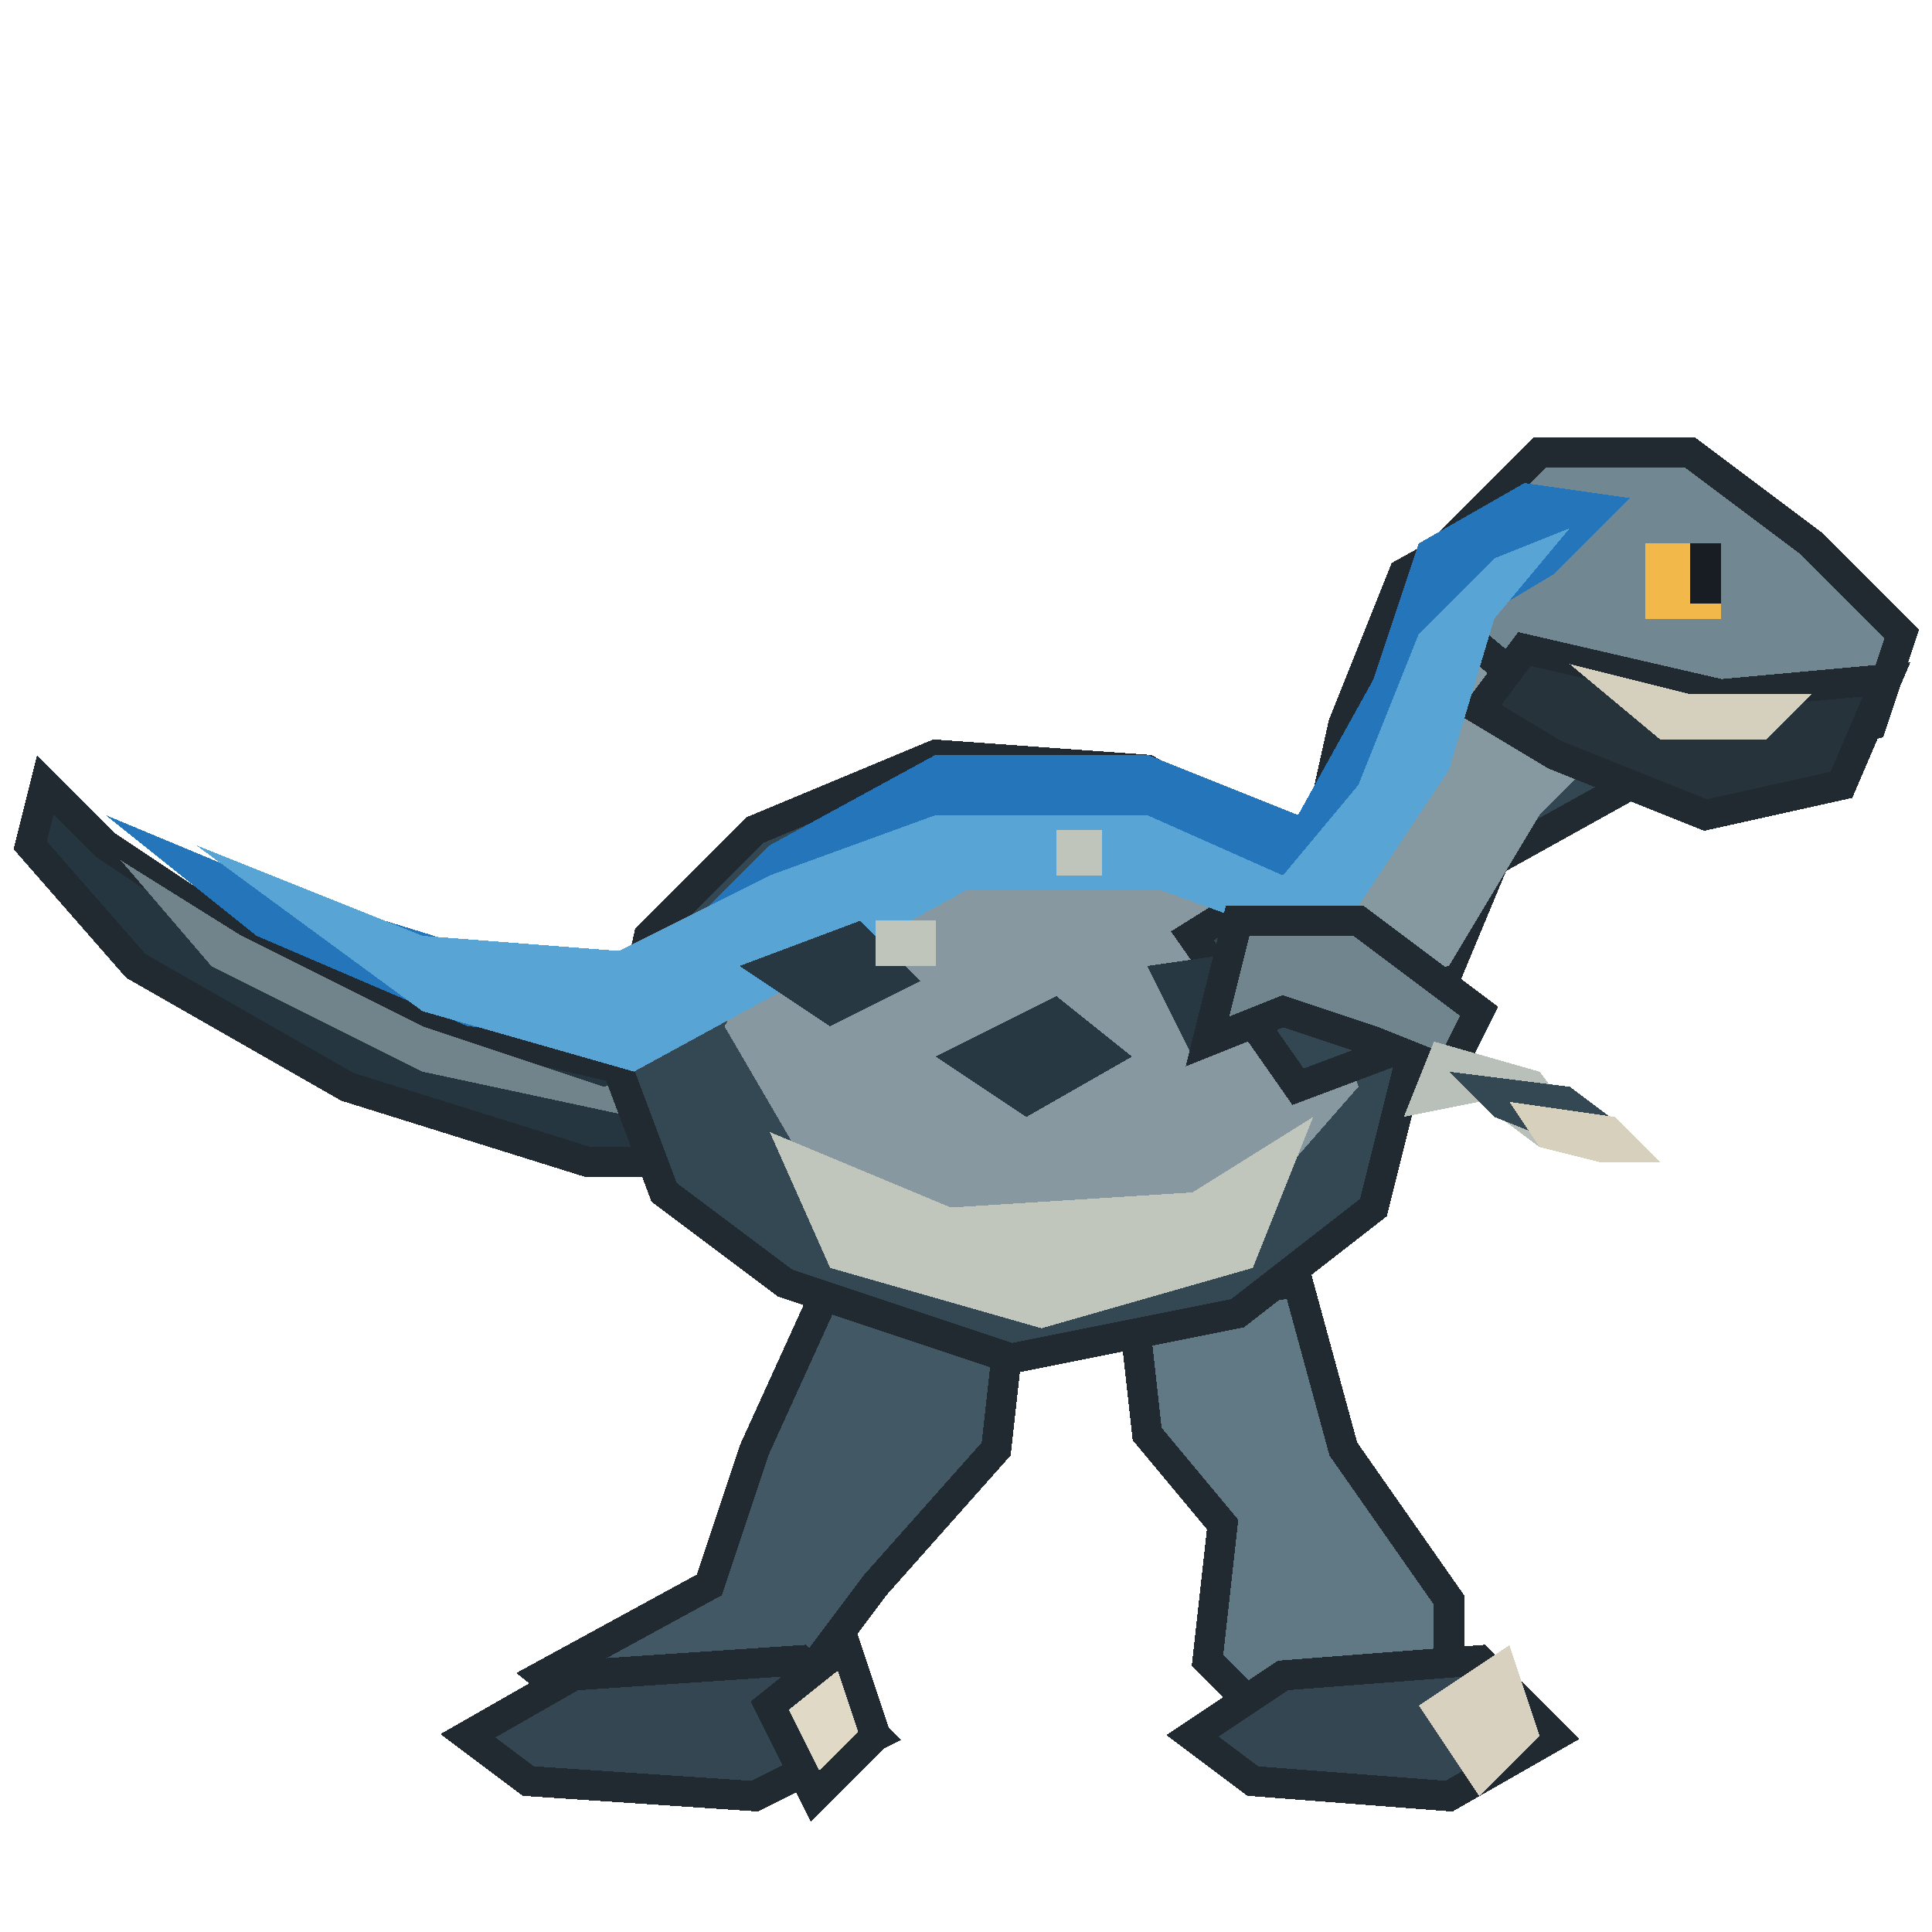
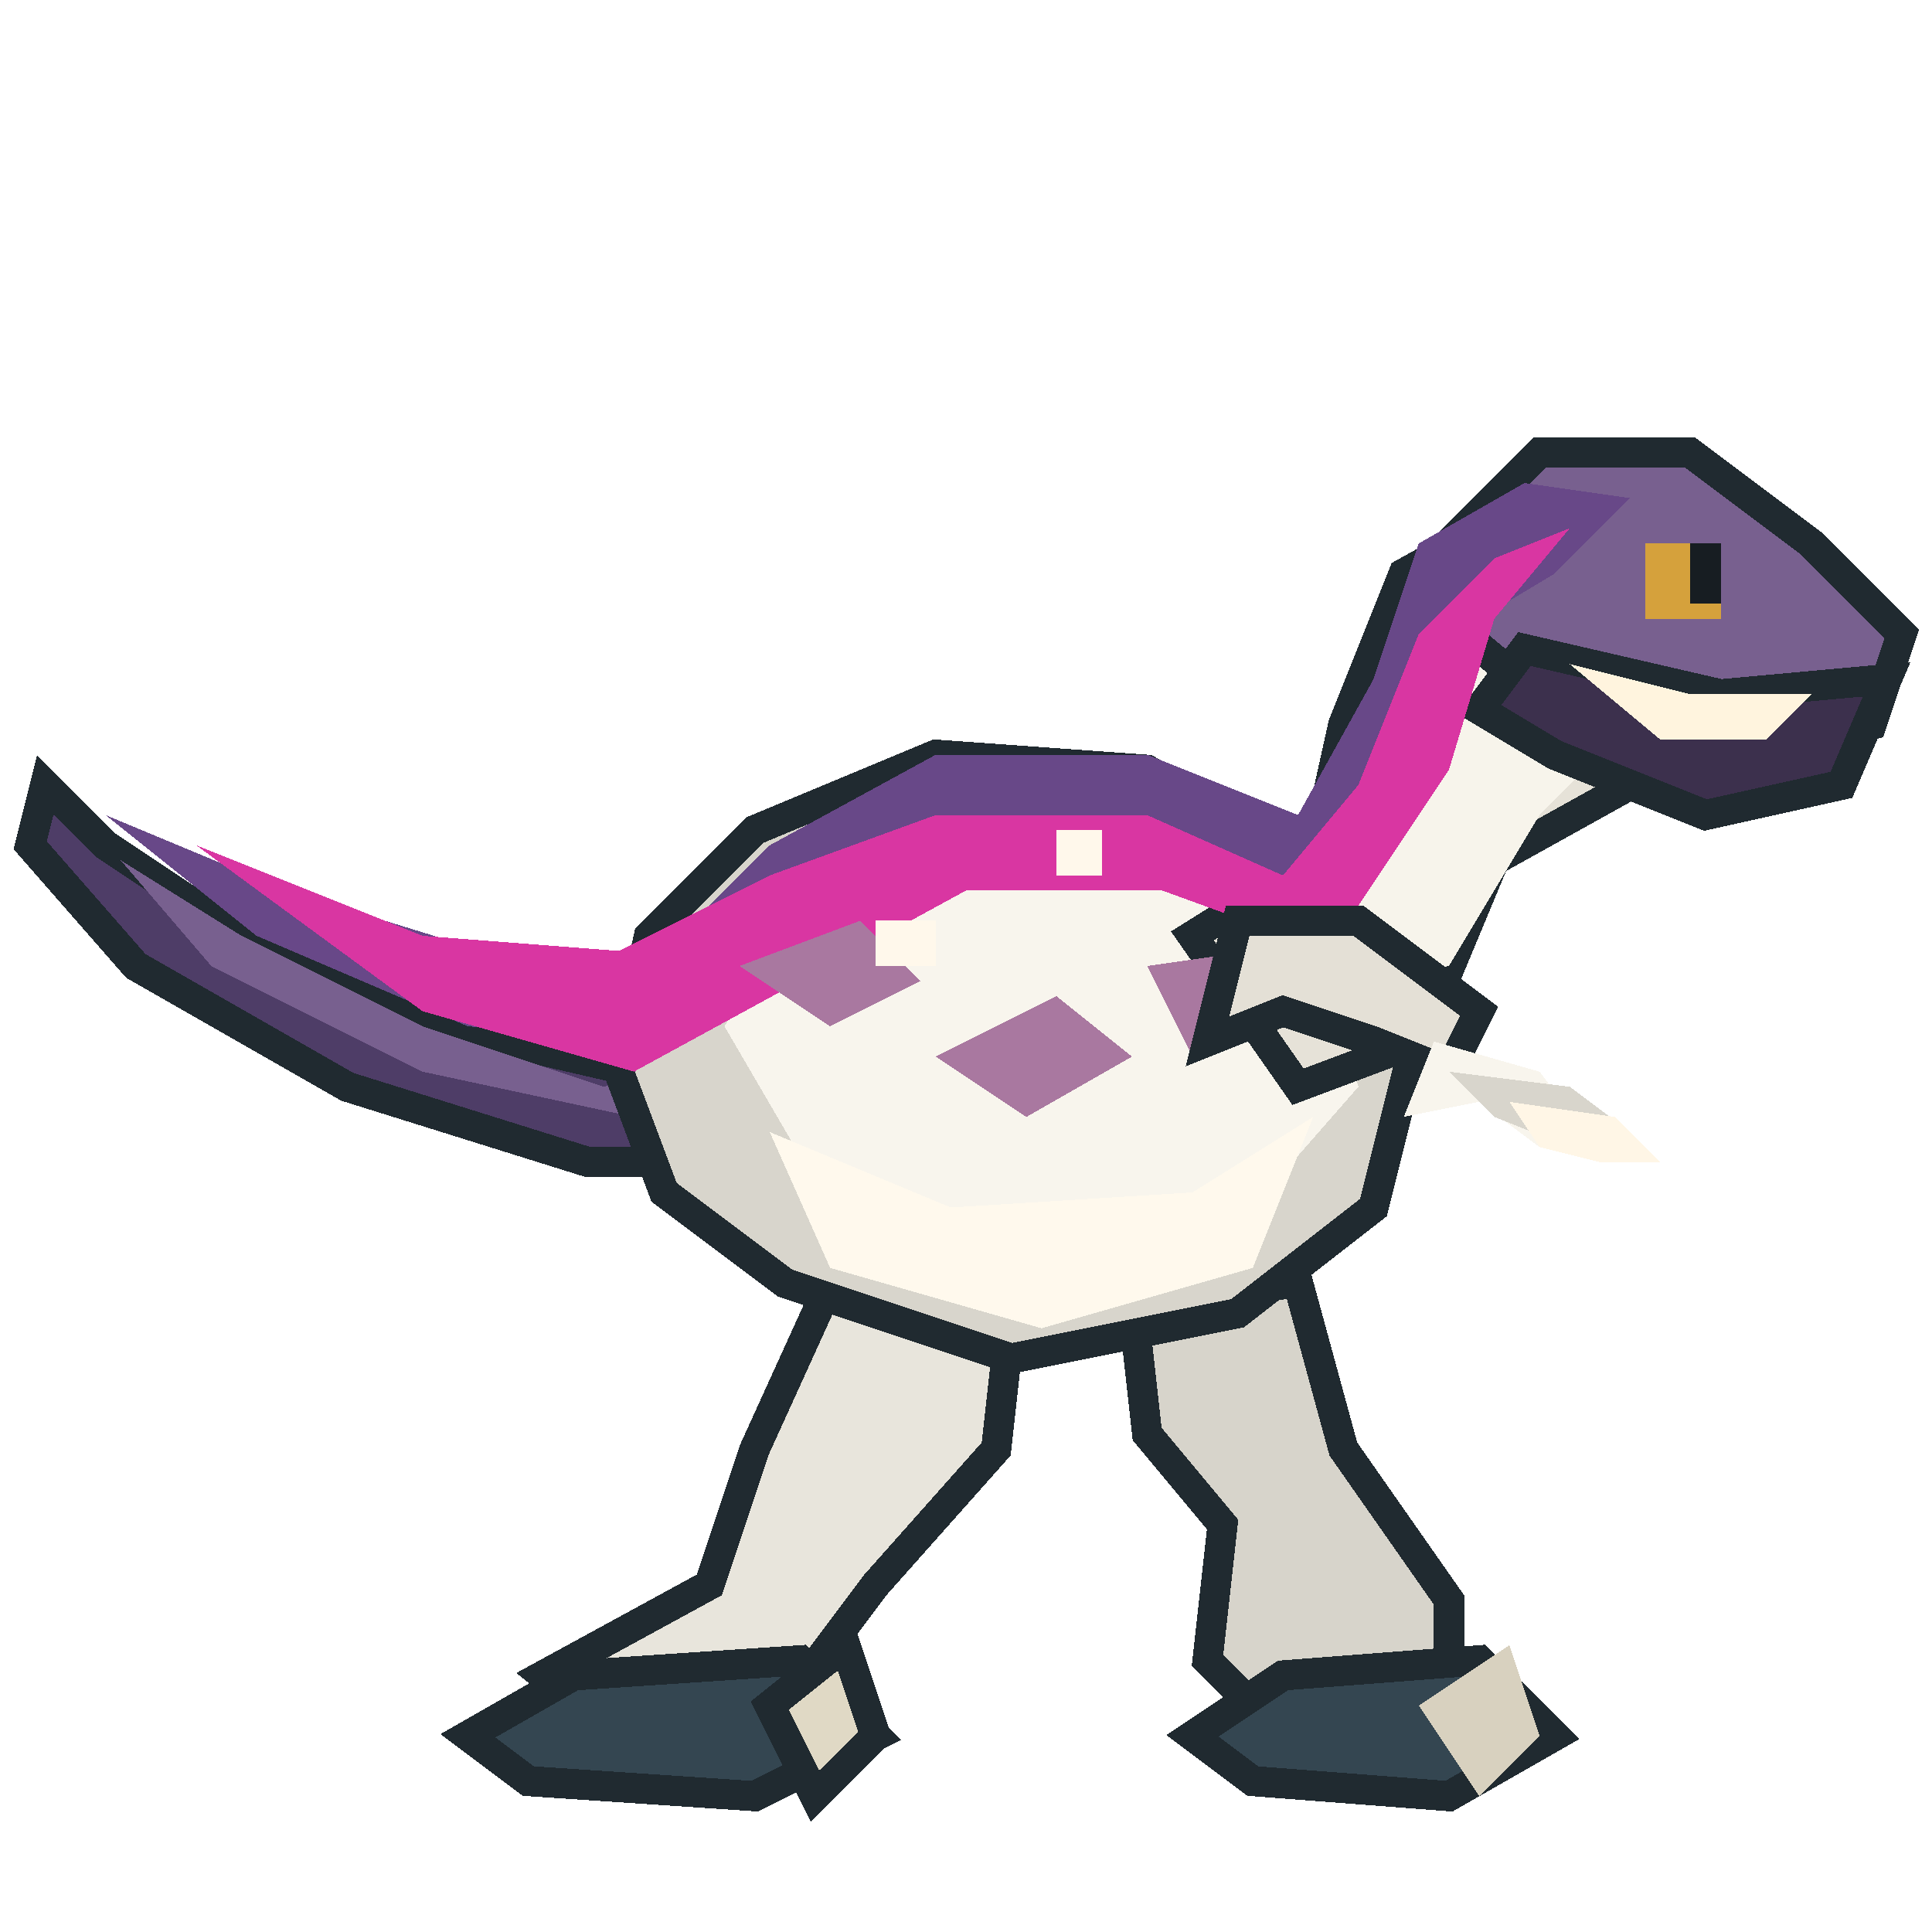
- <svg xmlns="http://www.w3.org/2000/svg" viewBox="0 0 128 128" shape-rendering="crispEdges" role="img" aria-label="Violeta" data-character="Violeta" data-species="Velociraptor" data-age="adult" data-sex="female" data-lineage="Rosa" data-origin="Jurassic World" data-pose="duck">
+ <svg xmlns="http://www.w3.org/2000/svg" viewBox="0 0 128 128" shape-rendering="crispEdges" role="img" aria-label="Violeta" data-character="Violeta" data-species="Velociraptor" data-age="adult" data-sex="female" data-lineage="Rosa" data-hide="white" data-back="purple" data-dorsal-stripe="magenta" data-eye="gold-ochre" data-origin="Jurassic World" data-pose="duck">
  <g transform="translate(0 7)">
    <g stroke="#202a30" stroke-width="2" stroke-linejoin="miter">
-       <polygon points="55,78 67,80 66,89 58,98 52,106 41,108 36,104 47,98 50,89" fill="#425965" />
-       <polygon points="75,79 86,78 89,89 96,99 96,106 85,108 80,103 81,94 76,88" fill="#617984" />
+       <polygon points="55,78 67,80 66,89 58,98 52,106 41,108 36,104 47,98 50,89" fill="#e8e5dc" />
+       <polygon points="75,79 86,78 89,89 96,99 96,106 85,108 80,103 81,94 76,88" fill="#d7d4cb" />
      <polygon points="38,104 53,103 58,108 50,112 35,111 31,108" fill="#344651" />
      <polygon points="85,104 98,103 103,108 96,112 83,111 79,108" fill="#344651" />
      <polygon points="51,106 56,102 58,108 54,112" fill="#e0d9c5" />
      <polygon points="94,106 100,102 102,108 98,112" fill="#d8d1bf" stroke="none" />
    </g>
    <g stroke="#202a30" stroke-width="2" stroke-linejoin="miter">
-       <polygon points="55,61 42,64 29,61 16,55 7,49 3,45 2,49 9,57 23,65 39,70 55,70 63,65" fill="#263640" />
-       <polygon points="53,61 40,65 28,61 16,55 8,50 14,57 28,64 42,67 55,66" fill="#71838b" stroke="none" />
-       <polygon points="41,64 43,55 50,48 62,43 76,44 88,51 94,61 91,73 82,80 67,83 52,78 44,72" fill="#344854" />
-       <polygon points="48,61 53,52 65,48 78,49 87,56 90,65 83,73 69,77 55,73" fill="#8798a0" stroke="none" />
-       <polygon points="51,68 63,73 79,72 87,67 83,77 69,81 55,77" fill="#c1c6bd" stroke="none" />
-       <polygon points="79,55 87,50 89,41 93,31 102,26 111,29 114,36 108,45 99,50 94,62 86,65" fill="#334752" />
-       <polygon points="88,48 93,36 101,30 109,32 109,40 102,47 96,57 90,58" fill="#8799a0" stroke="none" />
-       <polygon points="96,29 102,23 112,23 120,29 126,35 124,41 115,43 103,40 97,35" fill="#718792" />
-       <polygon points="101,36 114,39 125,38 122,45 113,47 103,43 98,40" fill="#26333b" />
-       <polygon points="104,37 112,39 120,39 117,42 110,42" fill="#d5d0bd" stroke="none" />
-       <polygon points="7,47 19,52 32,56 44,56 51,49 62,43 76,43 86,47 91,38 94,29 101,25 108,26 103,31 98,34 94,45 88,54 78,49 64,48 54,54 45,62 31,61 17,55" fill="#2475b9" stroke="none" />
-       <polygon points="13,49 28,55 41,56 51,51 62,47 76,47 85,51 90,45 94,35 99,30 104,28 99,34 96,44 88,56 77,52 64,52 53,58 42,64 28,60" fill="#58a4d5" stroke="none" />
-       <polygon points="49,57 57,54 61,58 55,61" fill="#273842" stroke="none" />
-       <polygon points="62,63 70,59 75,63 68,67" fill="#273842" stroke="none" />
-       <polygon points="76,57 83,56 86,60 79,63" fill="#273842" stroke="none" />
-       <polygon points="82,54 90,54 98,60 96,64 91,62 85,60 80,62" fill="#71858f" />
-       <polygon points="95,62 102,64 105,68 102,69 98,66 93,67" fill="#b8c0b9" stroke="none" />
-       <polygon points="96,64 104,65 108,68 104,69 99,67" fill="#344854" stroke="none" />
-       <polygon points="100,66 107,67 110,70 106,70 102,69" fill="#d6d0bd" stroke="none" />
-       <rect x="109" y="29" width="5" height="5" fill="#f2b84a" stroke="none" />
+       <polygon points="55,61 42,64 29,61 16,55 7,49 3,45 2,49 9,57 23,65 39,70 55,70 63,65" fill="#4e3d67" />
+       <polygon points="53,61 40,65 28,61 16,55 8,50 14,57 28,64 42,67 55,66" fill="#78608f" stroke="none" />
+       <polygon points="41,64 43,55 50,48 62,43 76,44 88,51 94,61 91,73 82,80 67,83 52,78 44,72" fill="#d8d5cc" />
+       <polygon points="48,61 53,52 65,48 78,49 87,56 90,65 83,73 69,77 55,73" fill="#f8f5ed" stroke="none" />
+       <polygon points="51,68 63,73 79,72 87,67 83,77 69,81 55,77" fill="#fff9ed" stroke="none" />
+       <polygon points="79,55 87,50 89,41 93,31 102,26 111,29 114,36 108,45 99,50 94,62 86,65" fill="#e6e2d8" />
+       <polygon points="88,48 93,36 101,30 109,32 109,40 102,47 96,57 90,58" fill="#f7f4eb" stroke="none" />
+       <polygon points="96,29 102,23 112,23 120,29 126,35 124,41 115,43 103,40 97,35" fill="#78608f" />
+       <polygon points="101,36 114,39 125,38 122,45 113,47 103,43 98,40" fill="#3c304d" />
+       <polygon points="104,37 112,39 120,39 117,42 110,42" fill="#fff4de" stroke="none" />
+       <polygon points="7,47 19,52 32,56 44,56 51,49 62,43 76,43 86,47 91,38 94,29 101,25 108,26 103,31 98,34 94,45 88,54 78,49 64,48 54,54 45,62 31,61 17,55" fill="#684888" stroke="none" />
+       <polygon points="13,49 28,55 41,56 51,51 62,47 76,47 85,51 90,45 94,35 99,30 104,28 99,34 96,44 88,56 77,52 64,52 53,58 42,64 28,60" fill="#d936a2" stroke="none" />
+       <polygon points="49,57 57,54 61,58 55,61" fill="#a978a0" stroke="none" />
+       <polygon points="62,63 70,59 75,63 68,67" fill="#a978a0" stroke="none" />
+       <polygon points="76,57 83,56 86,60 79,63" fill="#a978a0" stroke="none" />
+       <polygon points="82,54 90,54 98,60 96,64 91,62 85,60 80,62" fill="#e4e0d6" />
+       <polygon points="95,62 102,64 105,68 102,69 98,66 93,67" fill="#f8f5ed" stroke="none" />
+       <polygon points="96,64 104,65 108,68 104,69 99,67" fill="#d8d5cc" stroke="none" />
+       <polygon points="100,66 107,67 110,70 106,70 102,69" fill="#fff6e6" stroke="none" />
+       <rect x="109" y="29" width="5" height="5" fill="#d5a13c" stroke="none" />
      <rect x="112" y="29" width="2" height="4" fill="#171d22" stroke="none" />
-       <rect x="58" y="54" width="4" height="3" fill="#c0c5bb" stroke="none" />
-       <rect x="70" y="48" width="3" height="3" fill="#c0c5bb" stroke="none" />
+       <rect x="58" y="54" width="4" height="3" fill="#fff8eb" stroke="none" />
+       <rect x="70" y="48" width="3" height="3" fill="#fff8eb" stroke="none" />
    </g>
  </g>
</svg>
